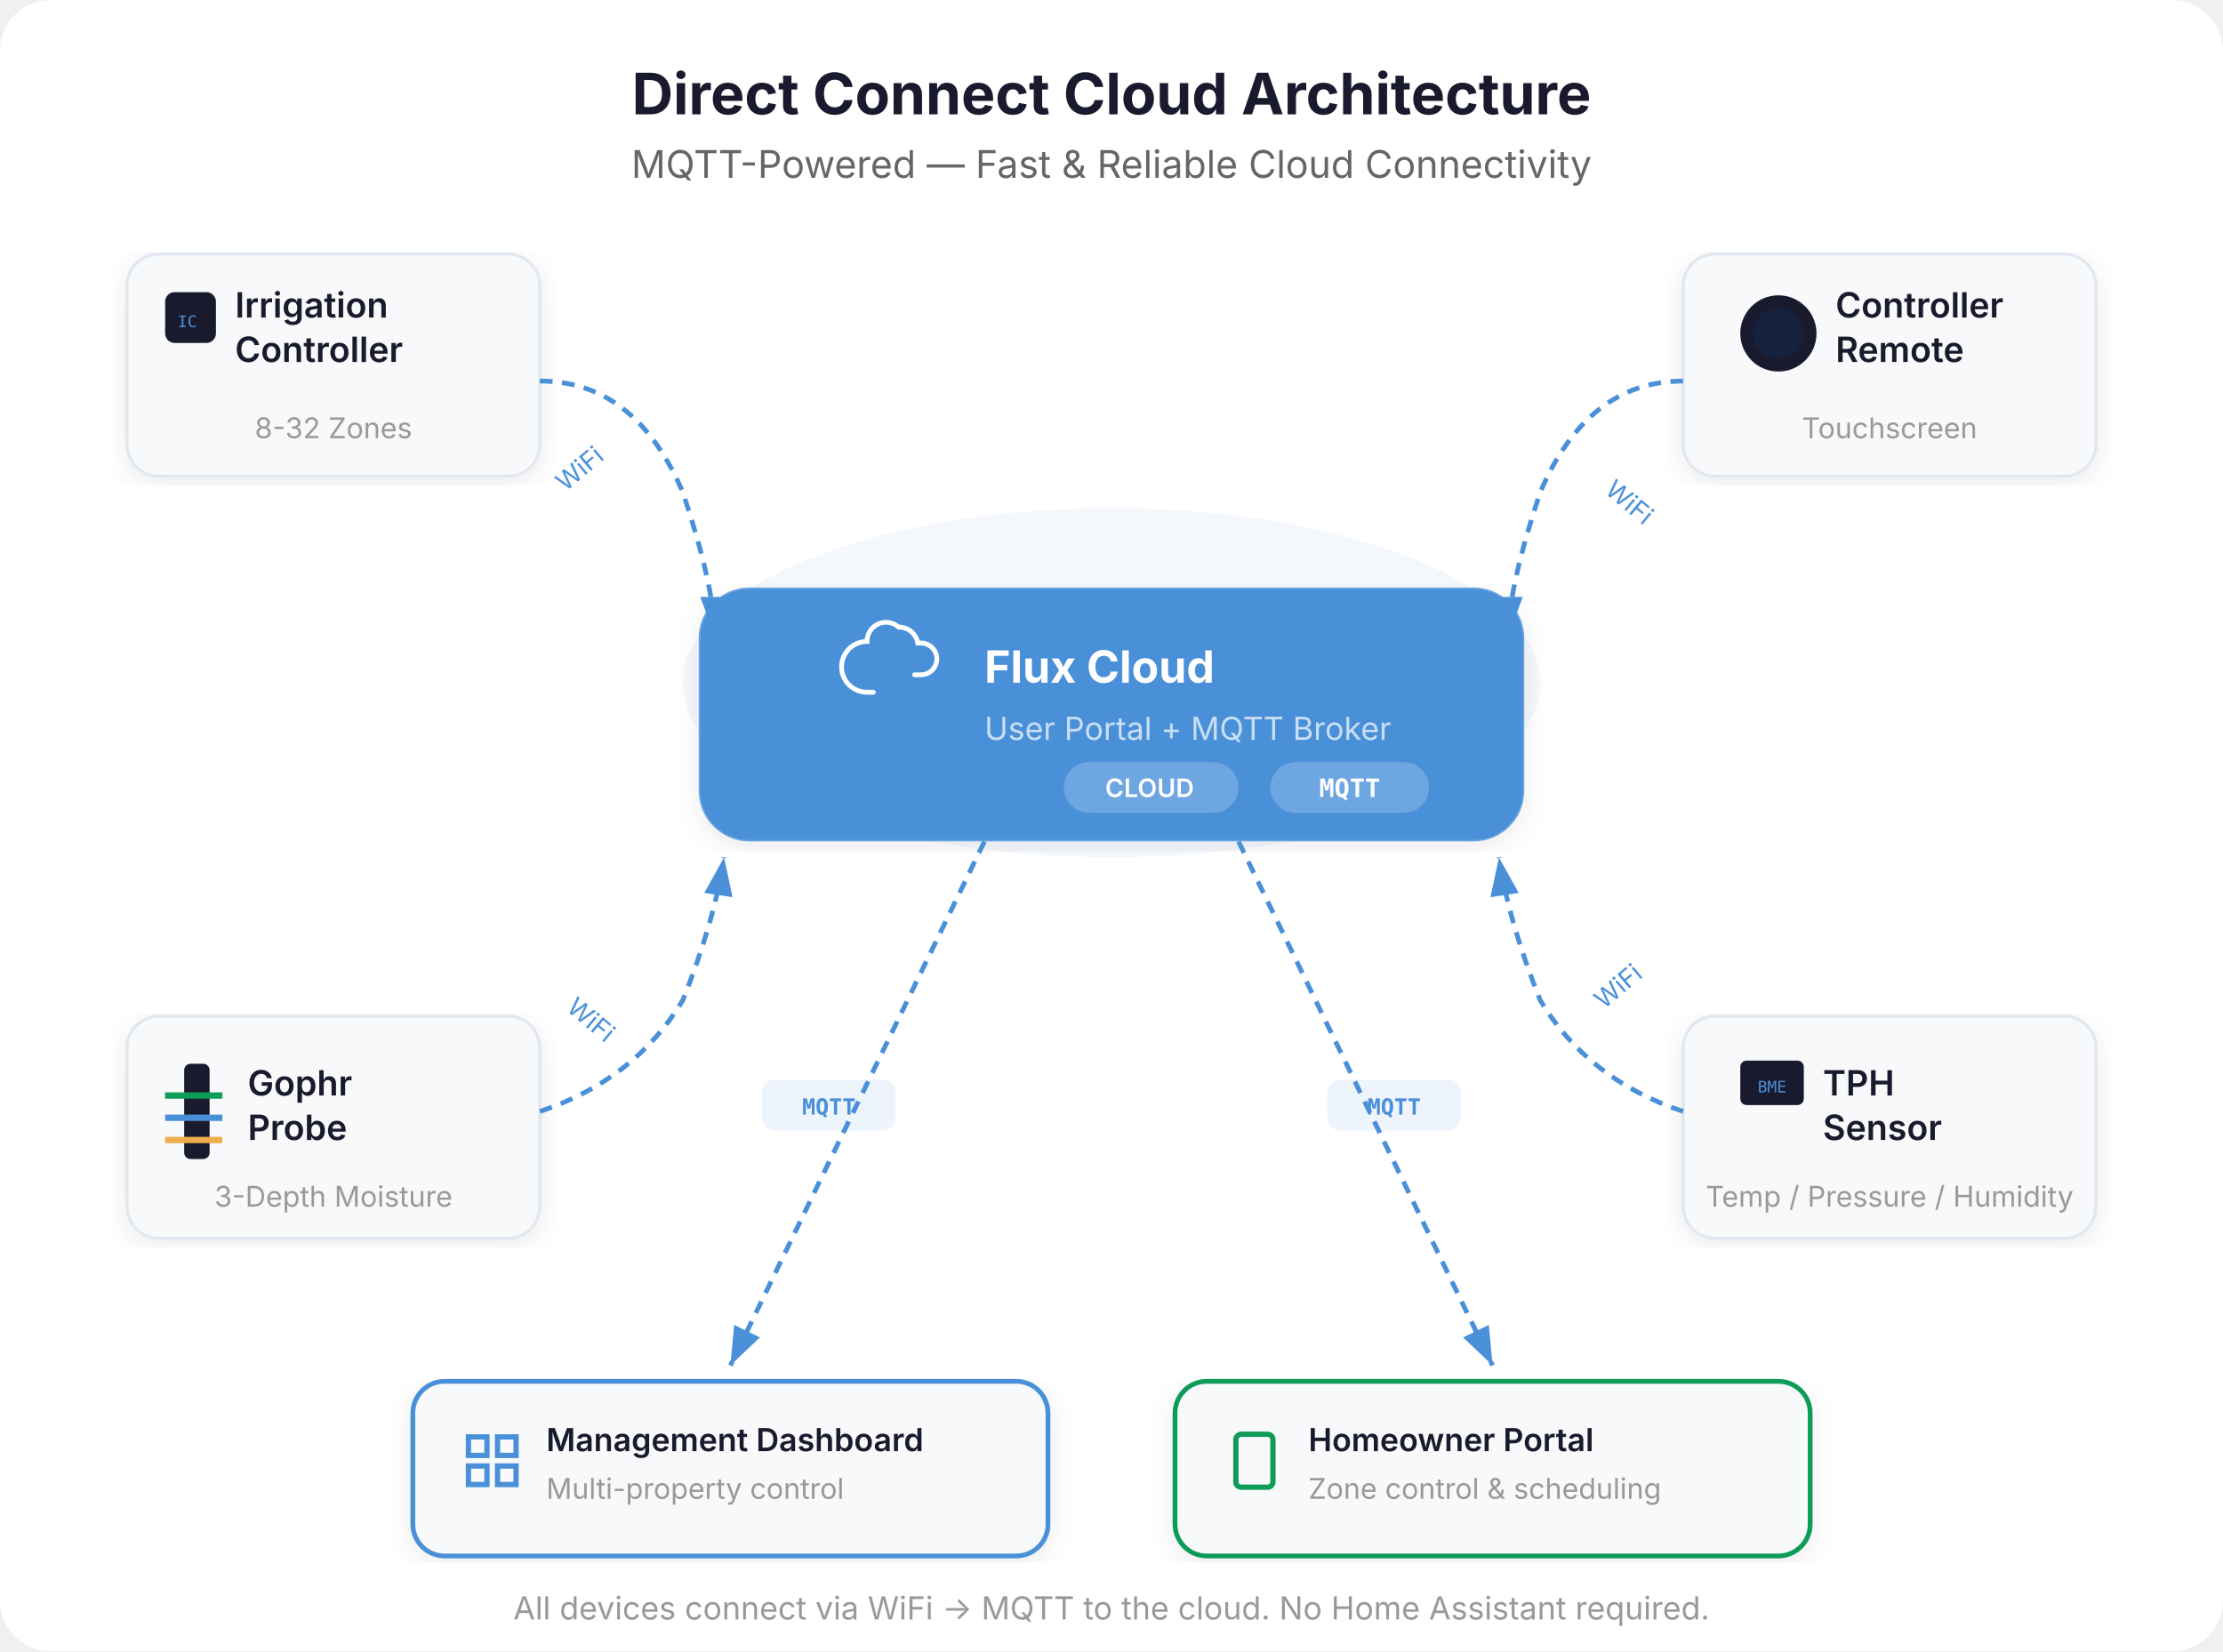
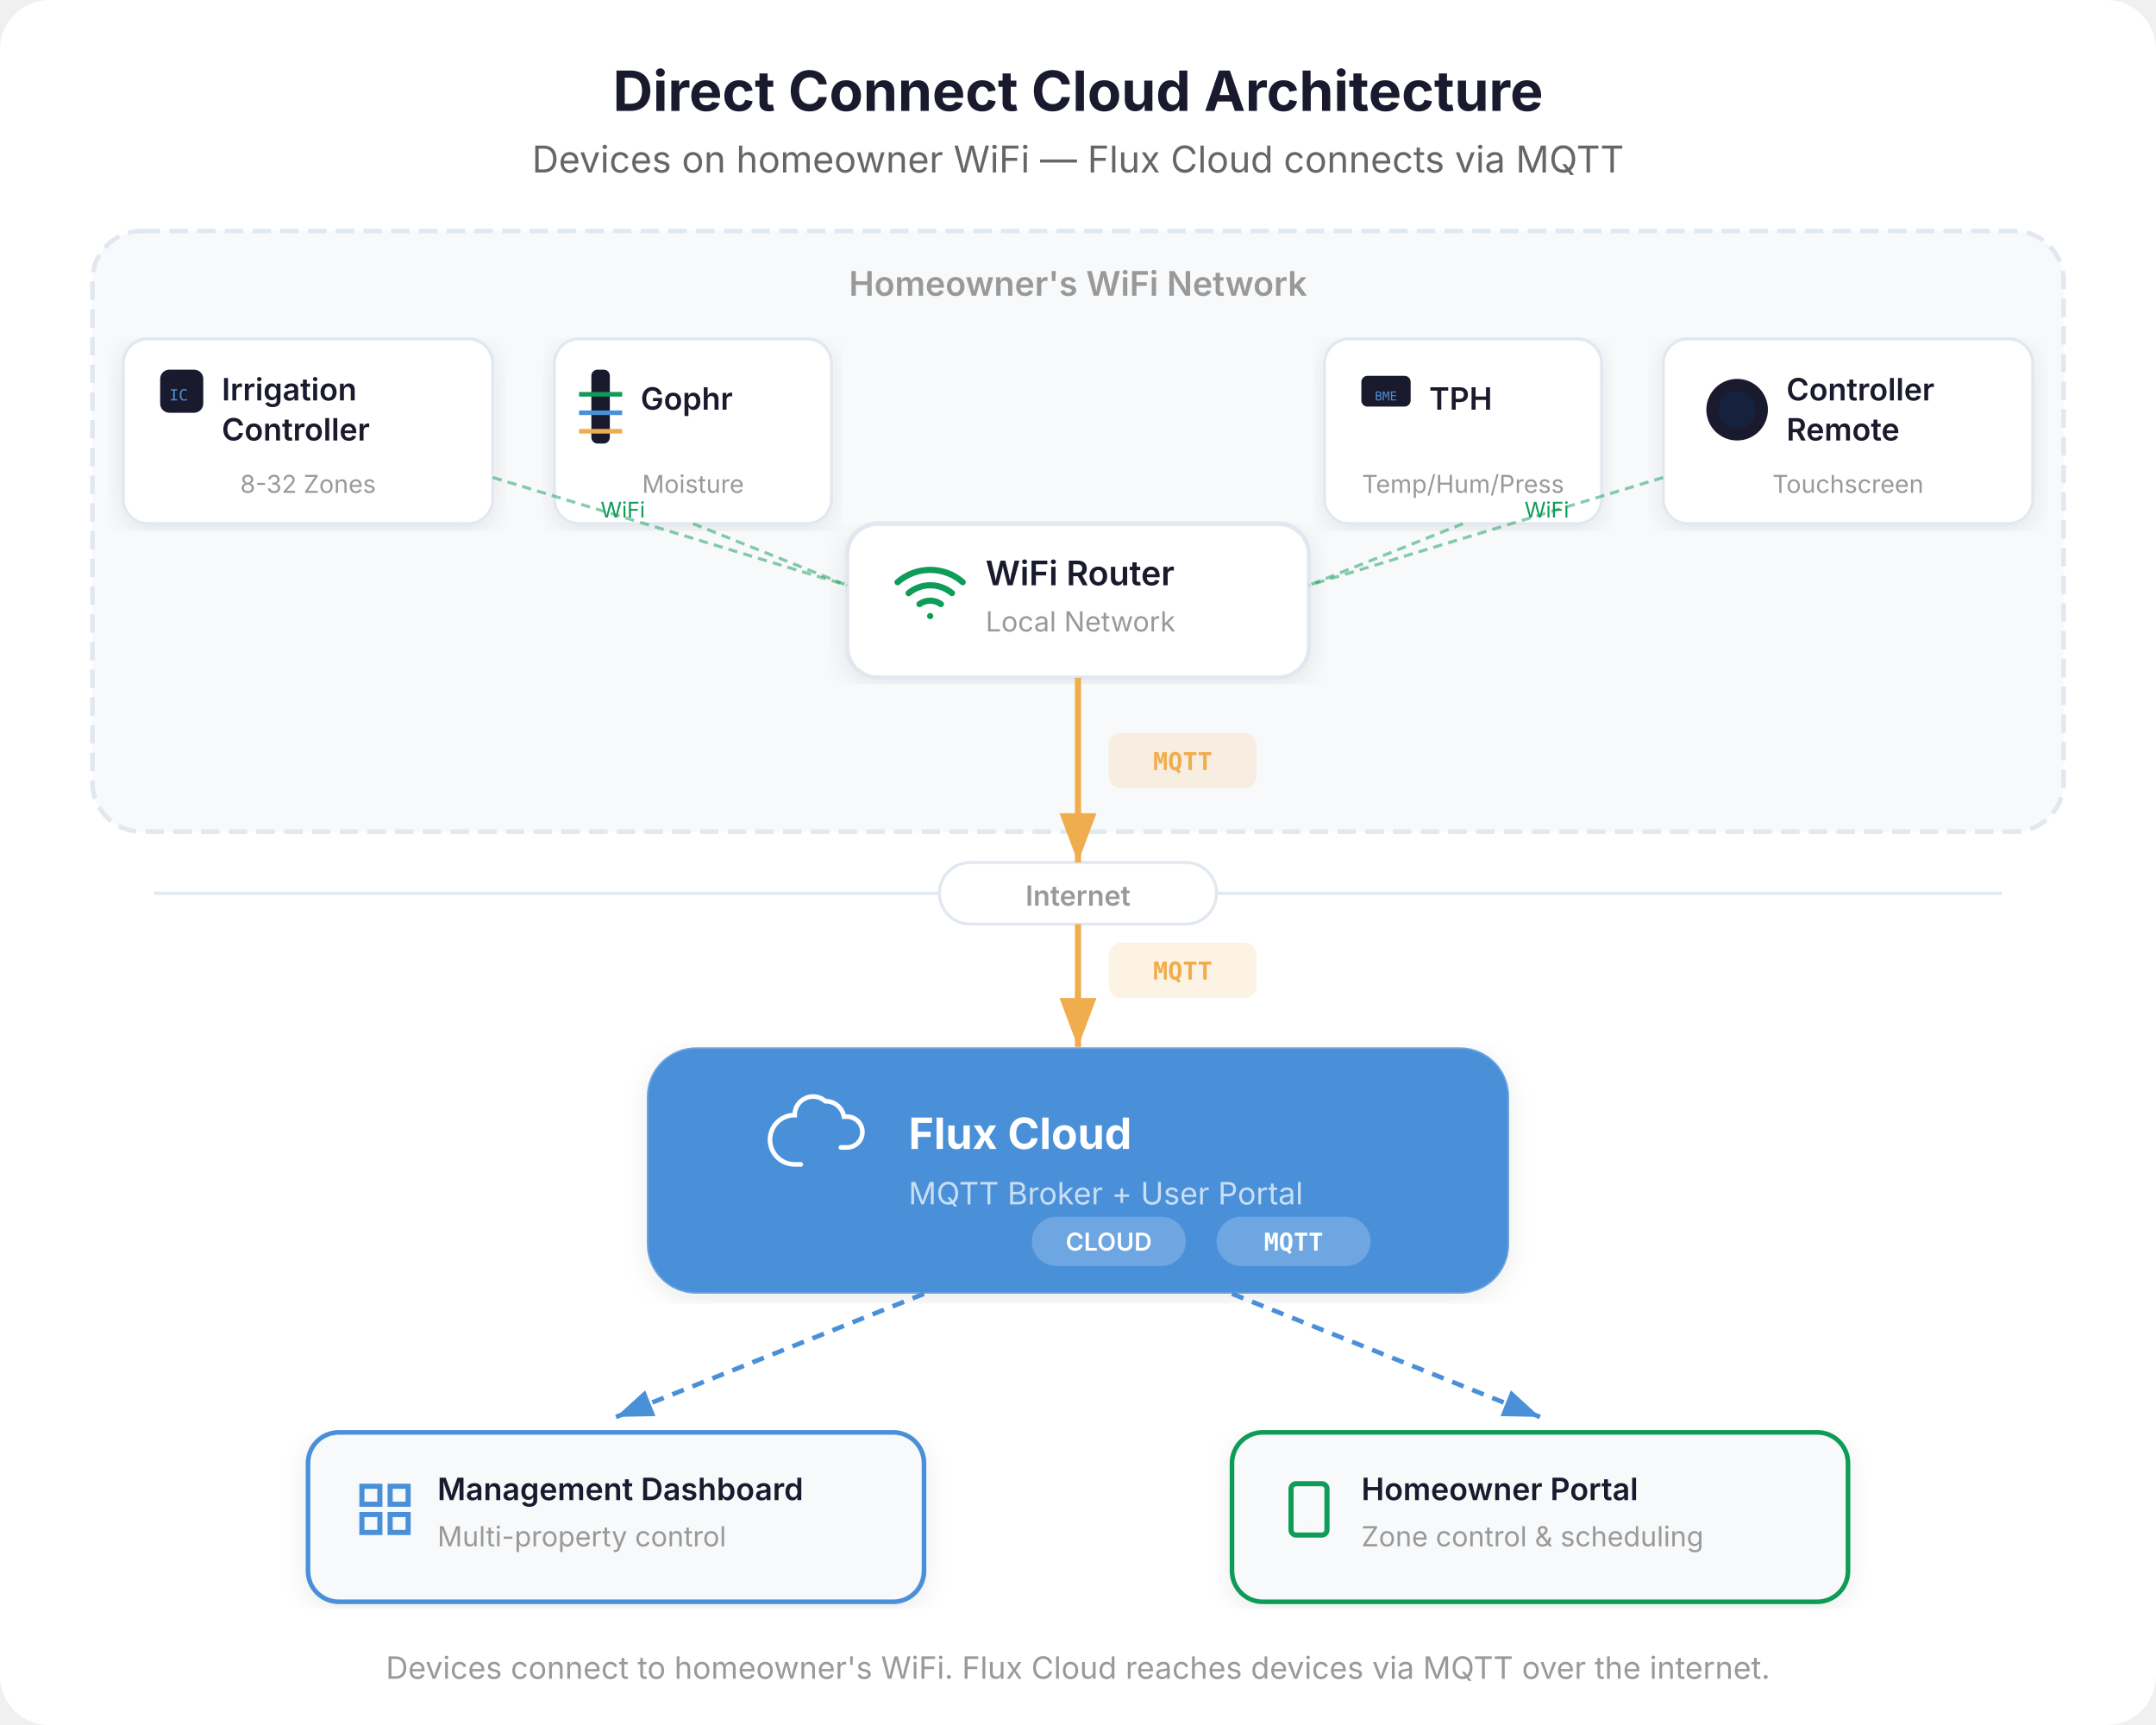
- <svg xmlns="http://www.w3.org/2000/svg" viewBox="0 0 700 520" fill="none">
+ <svg xmlns="http://www.w3.org/2000/svg" viewBox="0 0 700 560" fill="none">
  <defs>
    <marker id="arrowDC" markerWidth="8" markerHeight="6" refX="8" refY="3" orient="auto">
      <path d="M0,0 L8,3 L0,6" fill="#4a90d9" />
+     </marker>
+     <marker id="arrowMQTT" markerWidth="8" markerHeight="6" refX="8" refY="3" orient="auto">
+       <path d="M0,0 L8,3 L0,6" fill="#f0ad4e" />
    </marker>
    <filter id="shadowDC" x="-4%" y="-4%" width="108%" height="108%">
      <feDropShadow dx="0" dy="2" stdDeviation="4" flood-opacity="0.08" />
    </filter>
  </defs>
-   <rect width="700" height="520" fill="#ffffff" rx="16" />
+   <rect width="700" height="560" fill="#ffffff" rx="16" />
  <text x="350" y="36" text-anchor="middle" font-family="Inter, sans-serif" font-size="18" font-weight="700" fill="#1a1a2e">Direct Connect Cloud Architecture</text>
-   <text x="350" y="56" text-anchor="middle" font-family="Inter, sans-serif" font-size="12" fill="#666">MQTT-Powered — Fast &amp; Reliable Cloud Connectivity</text>
-   <ellipse cx="350" cy="215" rx="135" ry="55" fill="#4a90d9" opacity="0.06" />
-   <rect x="220" y="185" width="260" height="80" rx="16" fill="#4a90d9" filter="url(#shadowDC)" />
-   <rect x="220" y="185" width="260" height="80" rx="16" fill="none" stroke="#ffffff" stroke-width="1" opacity="0.2" />
-   <path d="M275 218h-2a8 8 0 010-16 6 6 0 0110-4.5 6 6 0 016 5h1a5 5 0 010 10h-2" stroke="#ffffff" stroke-width="1.5" fill="none" stroke-linecap="round" />
-   <text x="310" y="215" font-family="Inter, sans-serif" font-size="14" font-weight="700" fill="#ffffff">Flux Cloud</text>
-   <text x="310" y="233" font-family="Inter, sans-serif" font-size="10" fill="rgba(255,255,255,0.7)">User Portal + MQTT Broker</text>
-   <rect x="400" y="240" width="50" height="16" rx="8" fill="rgba(255,255,255,0.2)" />
-   <text x="425" y="251" text-anchor="middle" font-family="monospace" font-size="8" font-weight="700" fill="#ffffff">MQTT</text>
-   <rect x="335" y="240" width="55" height="16" rx="8" fill="rgba(255,255,255,0.2)" />
-   <text x="362" y="251" text-anchor="middle" font-family="Inter, sans-serif" font-size="8" font-weight="600" fill="#ffffff">CLOUD</text>
-   <rect x="40" y="80" width="130" height="70" rx="10" fill="#f8f9fa" filter="url(#shadowDC)" stroke="#e2e8f0" stroke-width="1" />
-   <rect x="52" y="92" width="16" height="16" rx="3" fill="#1a1a2e" />
-   <text x="56" y="103" font-family="monospace" font-size="5" fill="#4a90d9">IC</text>
-   <text x="74" y="100" font-family="Inter, sans-serif" font-size="11" font-weight="600" fill="#1a1a2e">Irrigation</text>
-   <text x="74" y="114" font-family="Inter, sans-serif" font-size="11" font-weight="600" fill="#1a1a2e">Controller</text>
-   <text x="105" y="138" text-anchor="middle" font-family="Inter, sans-serif" font-size="9" fill="#999">8-32 Zones</text>
-   <rect x="530" y="80" width="130" height="70" rx="10" fill="#f8f9fa" filter="url(#shadowDC)" stroke="#e2e8f0" stroke-width="1" />
-   <circle cx="560" cy="105" r="12" fill="#1a1a2e" />
-   <circle cx="560" cy="105" r="8" fill="#16213e" />
-   <text x="578" y="100" font-family="Inter, sans-serif" font-size="11" font-weight="600" fill="#1a1a2e">Controller</text>
-   <text x="578" y="114" font-family="Inter, sans-serif" font-size="11" font-weight="600" fill="#1a1a2e">Remote</text>
-   <text x="595" y="138" text-anchor="middle" font-family="Inter, sans-serif" font-size="9" fill="#999">Touchscreen</text>
-   <rect x="40" y="320" width="130" height="70" rx="10" fill="#f8f9fa" filter="url(#shadowDC)" stroke="#e2e8f0" stroke-width="1" />
-   <rect x="58" y="335" width="8" height="30" rx="2" fill="#1a1a2e" />
-   <line x1="52" y1="345" x2="70" y2="345" stroke="#0f9b58" stroke-width="2" />
-   <line x1="52" y1="352" x2="70" y2="352" stroke="#4a90d9" stroke-width="2" />
-   <line x1="52" y1="359" x2="70" y2="359" stroke="#f0ad4e" stroke-width="2" />
-   <text x="78" y="345" font-family="Inter, sans-serif" font-size="11" font-weight="600" fill="#1a1a2e">Gophr</text>
-   <text x="78" y="359" font-family="Inter, sans-serif" font-size="11" font-weight="600" fill="#1a1a2e">Probe</text>
-   <text x="105" y="380" text-anchor="middle" font-family="Inter, sans-serif" font-size="9" fill="#999">3-Depth Moisture</text>
-   <rect x="530" y="320" width="130" height="70" rx="10" fill="#f8f9fa" filter="url(#shadowDC)" stroke="#e2e8f0" stroke-width="1" />
-   <rect x="548" y="334" width="20" height="14" rx="2" fill="#1a1a2e" />
-   <text x="558" y="344" text-anchor="middle" font-family="monospace" font-size="5" fill="#4a90d9">BME</text>
-   <text x="574" y="345" font-family="Inter, sans-serif" font-size="11" font-weight="600" fill="#1a1a2e">TPH</text>
-   <text x="574" y="359" font-family="Inter, sans-serif" font-size="11" font-weight="600" fill="#1a1a2e">Sensor</text>
-   <text x="595" y="380" text-anchor="middle" font-family="Inter, sans-serif" font-size="9" fill="#999">Temp / Pressure / Humidity</text>
-   <path d="M170 120 Q200 120 215 155 Q225 185 225 200" stroke="#4a90d9" stroke-width="1.5" stroke-dasharray="4 3" fill="none" marker-end="url(#arrowDC)" />
-   <text x="178" y="155" font-family="Inter, sans-serif" font-size="8" fill="#4a90d9" transform="rotate(-40, 178, 155)">WiFi</text>
-   <path d="M530 120 Q500 120 485 155 Q475 185 475 200" stroke="#4a90d9" stroke-width="1.5" stroke-dasharray="4 3" fill="none" marker-end="url(#arrowDC)" />
-   <text x="505" y="155" font-family="Inter, sans-serif" font-size="8" fill="#4a90d9" transform="rotate(40, 505, 155)">WiFi</text>
-   <path d="M170 350 Q200 340 215 315 Q225 290 228 270" stroke="#4a90d9" stroke-width="1.5" stroke-dasharray="4 3" fill="none" marker-end="url(#arrowDC)" />
-   <text x="178" y="318" font-family="Inter, sans-serif" font-size="8" fill="#4a90d9" transform="rotate(40, 178, 318)">WiFi</text>
-   <path d="M530 350 Q500 340 485 315 Q475 290 472 270" stroke="#4a90d9" stroke-width="1.5" stroke-dasharray="4 3" fill="none" marker-end="url(#arrowDC)" />
-   <text x="505" y="318" font-family="Inter, sans-serif" font-size="8" fill="#4a90d9" transform="rotate(-40, 505, 318)">WiFi</text>
-   <rect x="130" y="435" width="200" height="55" rx="10" fill="#f8f9fa" filter="url(#shadowDC)" stroke="#4a90d9" stroke-width="1.5" />
-   <svg x="145" y="450" width="20" height="20" viewBox="0 0 24 24" fill="none" stroke="#4a90d9" stroke-width="2">
+   <text x="350" y="56" text-anchor="middle" font-family="Inter, sans-serif" font-size="12" fill="#666">Devices on homeowner WiFi — Flux Cloud connects via MQTT</text>
+   <rect x="30" y="75" width="640" height="195" rx="16" fill="#f8f9fa" stroke="#e2e8f0" stroke-width="1.5" stroke-dasharray="6 3" />
+   <text x="350" y="96" text-anchor="middle" font-family="Inter, sans-serif" font-size="11" font-weight="600" fill="#999">Homeowner's WiFi Network</text>
+   <rect x="275" y="170" width="150" height="50" rx="10" fill="#ffffff" filter="url(#shadowDC)" stroke="#e2e8f0" stroke-width="1.5" />
+   <svg x="290" y="180" width="24" height="24" viewBox="0 0 24 24" fill="none" stroke="#0f9b58" stroke-width="2" stroke-linecap="round">
+     <path d="M5 12.55a11 11 0 0114.08 0" />
+     <path d="M1.42 9a16 16 0 0121.16 0" />
+     <path d="M8.53 16.11a6 6 0 016.95 0" />
+     <line x1="12" y1="20" x2="12.01" y2="20" />
+   </svg>
+   <text x="320" y="190" font-family="Inter, sans-serif" font-size="11" font-weight="600" fill="#1a1a2e">WiFi Router</text>
+   <text x="320" y="205" font-family="Inter, sans-serif" font-size="9" fill="#999">Local Network</text>
+   <rect x="40" y="110" width="120" height="60" rx="8" fill="#ffffff" filter="url(#shadowDC)" stroke="#e2e8f0" stroke-width="1" />
+   <rect x="52" y="120" width="14" height="14" rx="3" fill="#1a1a2e" />
+   <text x="55" y="130" font-family="monospace" font-size="5" fill="#4a90d9">IC</text>
+   <text x="72" y="130" font-family="Inter, sans-serif" font-size="10" font-weight="600" fill="#1a1a2e">Irrigation</text>
+   <text x="72" y="143" font-family="Inter, sans-serif" font-size="10" font-weight="600" fill="#1a1a2e">Controller</text>
+   <text x="100" y="160" text-anchor="middle" font-family="Inter, sans-serif" font-size="8" fill="#999">8-32 Zones</text>
+   <rect x="540" y="110" width="120" height="60" rx="8" fill="#ffffff" filter="url(#shadowDC)" stroke="#e2e8f0" stroke-width="1" />
+   <circle cx="564" cy="133" r="10" fill="#1a1a2e" />
+   <circle cx="564" cy="133" r="6" fill="#16213e" />
+   <text x="580" y="130" font-family="Inter, sans-serif" font-size="10" font-weight="600" fill="#1a1a2e">Controller</text>
+   <text x="580" y="143" font-family="Inter, sans-serif" font-size="10" font-weight="600" fill="#1a1a2e">Remote</text>
+   <text x="600" y="160" text-anchor="middle" font-family="Inter, sans-serif" font-size="8" fill="#999">Touchscreen</text>
+   <rect x="180" y="110" width="90" height="60" rx="8" fill="#ffffff" filter="url(#shadowDC)" stroke="#e2e8f0" stroke-width="1" />
+   <rect x="192" y="120" width="6" height="24" rx="2" fill="#1a1a2e" />
+   <line x1="188" y1="128" x2="202" y2="128" stroke="#0f9b58" stroke-width="1.5" />
+   <line x1="188" y1="134" x2="202" y2="134" stroke="#4a90d9" stroke-width="1.5" />
+   <line x1="188" y1="140" x2="202" y2="140" stroke="#f0ad4e" stroke-width="1.5" />
+   <text x="208" y="133" font-family="Inter, sans-serif" font-size="10" font-weight="600" fill="#1a1a2e">Gophr</text>
+   <text x="225" y="160" text-anchor="middle" font-family="Inter, sans-serif" font-size="8" fill="#999">Moisture</text>
+   <rect x="430" y="110" width="90" height="60" rx="8" fill="#ffffff" filter="url(#shadowDC)" stroke="#e2e8f0" stroke-width="1" />
+   <rect x="442" y="122" width="16" height="10" rx="2" fill="#1a1a2e" />
+   <text x="450" y="130" text-anchor="middle" font-family="monospace" font-size="4" fill="#4a90d9">BME</text>
+   <text x="464" y="133" font-family="Inter, sans-serif" font-size="10" font-weight="600" fill="#1a1a2e">TPH</text>
+   <text x="475" y="160" text-anchor="middle" font-family="Inter, sans-serif" font-size="8" fill="#999">Temp/Hum/Press</text>
+   <line x1="160" y1="155" x2="275" y2="190" stroke="#0f9b58" stroke-width="1" stroke-dasharray="3 2" opacity="0.5" />
+   <line x1="225" y1="170" x2="275" y2="190" stroke="#0f9b58" stroke-width="1" stroke-dasharray="3 2" opacity="0.5" />
+   <line x1="475" y1="170" x2="425" y2="190" stroke="#0f9b58" stroke-width="1" stroke-dasharray="3 2" opacity="0.5" />
+   <line x1="540" y1="155" x2="425" y2="190" stroke="#0f9b58" stroke-width="1" stroke-dasharray="3 2" opacity="0.5" />
+   <text x="195" y="168" font-family="Inter, sans-serif" font-size="7" fill="#0f9b58">WiFi</text>
+   <text x="495" y="168" font-family="Inter, sans-serif" font-size="7" fill="#0f9b58">WiFi</text>
+   <line x1="50" y1="290" x2="650" y2="290" stroke="#e2e8f0" stroke-width="1" />
+   <rect x="305" y="280" width="90" height="20" rx="10" fill="#ffffff" stroke="#e2e8f0" stroke-width="1" />
+   <text x="350" y="294" text-anchor="middle" font-family="Inter, sans-serif" font-size="9" font-weight="600" fill="#999">Internet</text>
+   <line x1="350" y1="220" x2="350" y2="280" stroke="#f0ad4e" stroke-width="2" marker-end="url(#arrowMQTT)" />
+   <line x1="350" y1="300" x2="350" y2="340" stroke="#f0ad4e" stroke-width="2" marker-end="url(#arrowMQTT)" />
+   <rect x="360" y="238" width="48" height="18" rx="4" fill="#f0ad4e" opacity="0.15" />
+   <text x="384" y="250" text-anchor="middle" font-family="monospace" font-size="8" font-weight="700" fill="#f0ad4e">MQTT</text>
+   <rect x="360" y="306" width="48" height="18" rx="4" fill="#f0ad4e" opacity="0.15" />
+   <text x="384" y="318" text-anchor="middle" font-family="monospace" font-size="8" font-weight="700" fill="#f0ad4e">MQTT</text>
+   <rect x="210" y="340" width="280" height="80" rx="16" fill="#4a90d9" filter="url(#shadowDC)" />
+   <rect x="210" y="340" width="280" height="80" rx="16" fill="none" stroke="#ffffff" stroke-width="1" opacity="0.2" />
+   <path d="M260 378h-2a8 8 0 010-16 6 6 0 0110-4.5 6 6 0 016 5h1a5 5 0 010 10h-2" stroke="#ffffff" stroke-width="1.5" fill="none" stroke-linecap="round" />
+   <text x="295" y="373" font-family="Inter, sans-serif" font-size="14" font-weight="700" fill="#ffffff">Flux Cloud</text>
+   <text x="295" y="391" font-family="Inter, sans-serif" font-size="10" fill="rgba(255,255,255,0.7)">MQTT Broker + User Portal</text>
+   <rect x="395" y="395" width="50" height="16" rx="8" fill="rgba(255,255,255,0.2)" />
+   <text x="420" y="406" text-anchor="middle" font-family="monospace" font-size="8" font-weight="700" fill="#ffffff">MQTT</text>
+   <rect x="335" y="395" width="50" height="16" rx="8" fill="rgba(255,255,255,0.2)" />
+   <text x="360" y="406" text-anchor="middle" font-family="Inter, sans-serif" font-size="8" font-weight="600" fill="#ffffff">CLOUD</text>
+   <rect x="100" y="465" width="200" height="55" rx="10" fill="#f8f9fa" filter="url(#shadowDC)" stroke="#4a90d9" stroke-width="1.5" />
+   <svg x="115" y="480" width="20" height="20" viewBox="0 0 24 24" fill="none" stroke="#4a90d9" stroke-width="2">
    <rect x="3" y="3" width="7" height="7" />
    <rect x="14" y="3" width="7" height="7" />
    <rect x="3" y="14" width="7" height="7" />
    <rect x="14" y="14" width="7" height="7" />
  </svg>
-   <text x="172" y="457" font-family="Inter, sans-serif" font-size="10" font-weight="600" fill="#1a1a2e">Management Dashboard</text>
-   <text x="172" y="472" font-family="Inter, sans-serif" font-size="9" fill="#999">Multi-property control</text>
-   <rect x="370" y="435" width="200" height="55" rx="10" fill="#f8f9fa" filter="url(#shadowDC)" stroke="#0f9b58" stroke-width="1.5" />
-   <svg x="385" y="450" width="20" height="20" viewBox="0 0 24 24" fill="none" stroke="#0f9b58" stroke-width="2">
+   <text x="142" y="487" font-family="Inter, sans-serif" font-size="10" font-weight="600" fill="#1a1a2e">Management Dashboard</text>
+   <text x="142" y="502" font-family="Inter, sans-serif" font-size="9" fill="#999">Multi-property control</text>
+   <rect x="400" y="465" width="200" height="55" rx="10" fill="#f8f9fa" filter="url(#shadowDC)" stroke="#0f9b58" stroke-width="1.5" />
+   <svg x="415" y="480" width="20" height="20" viewBox="0 0 24 24" fill="none" stroke="#0f9b58" stroke-width="2">
    <rect x="5" y="2" width="14" height="20" rx="2" />
    <line x1="12" y1="18" x2="12.01" y2="18" />
  </svg>
-   <text x="412" y="457" font-family="Inter, sans-serif" font-size="10" font-weight="600" fill="#1a1a2e">Homeowner Portal</text>
-   <text x="412" y="472" font-family="Inter, sans-serif" font-size="9" fill="#999">Zone control &amp; scheduling</text>
-   <path d="M310 265 L230 430" stroke="#4a90d9" stroke-width="1.5" stroke-dasharray="4 3" fill="none" marker-end="url(#arrowDC)" />
-   <path d="M390 265 L470 430" stroke="#4a90d9" stroke-width="1.5" stroke-dasharray="4 3" fill="none" marker-end="url(#arrowDC)" />
-   <rect x="240" y="340" width="42" height="16" rx="4" fill="#4a90d9" opacity="0.1" />
-   <text x="261" y="351" text-anchor="middle" font-family="monospace" font-size="7" font-weight="600" fill="#4a90d9">MQTT</text>
-   <rect x="418" y="340" width="42" height="16" rx="4" fill="#4a90d9" opacity="0.1" />
-   <text x="439" y="351" text-anchor="middle" font-family="monospace" font-size="7" font-weight="600" fill="#4a90d9">MQTT</text>
-   <text x="350" y="510" text-anchor="middle" font-family="Inter, sans-serif" font-size="10" fill="#999">All devices connect via WiFi → MQTT to the cloud. No Home Assistant required.</text>
+   <text x="442" y="487" font-family="Inter, sans-serif" font-size="10" font-weight="600" fill="#1a1a2e">Homeowner Portal</text>
+   <text x="442" y="502" font-family="Inter, sans-serif" font-size="9" fill="#999">Zone control &amp; scheduling</text>
+   <path d="M300 420 L200 460" stroke="#4a90d9" stroke-width="1.5" stroke-dasharray="4 3" fill="none" marker-end="url(#arrowDC)" />
+   <path d="M400 420 L500 460" stroke="#4a90d9" stroke-width="1.5" stroke-dasharray="4 3" fill="none" marker-end="url(#arrowDC)" />
+   <text x="350" y="545" text-anchor="middle" font-family="Inter, sans-serif" font-size="10" fill="#999">Devices connect to homeowner's WiFi. Flux Cloud reaches devices via MQTT over the internet.</text>
</svg>
